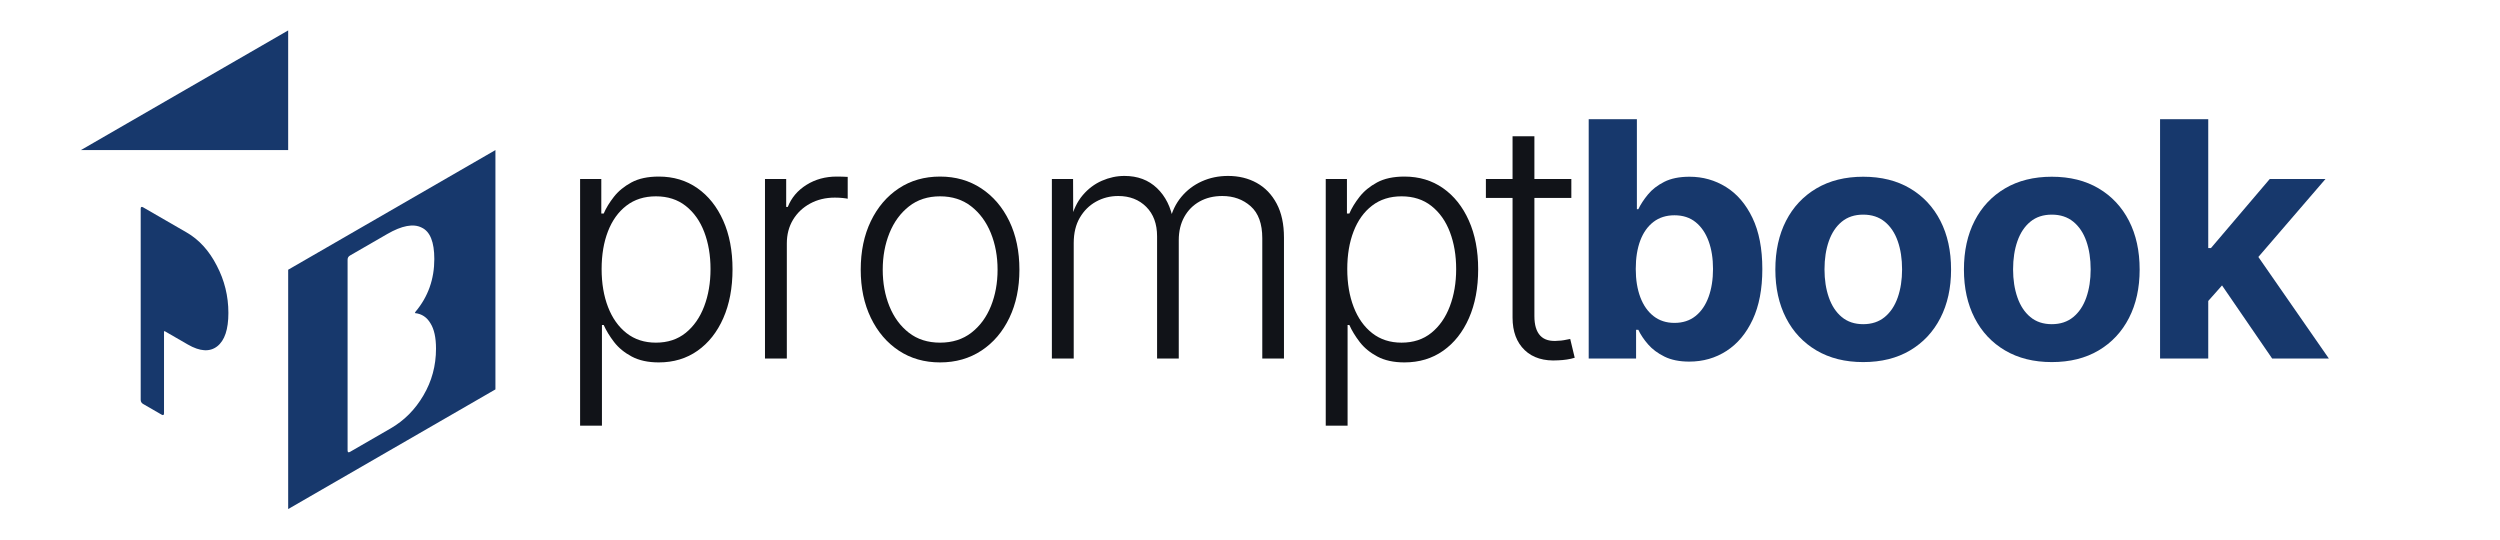
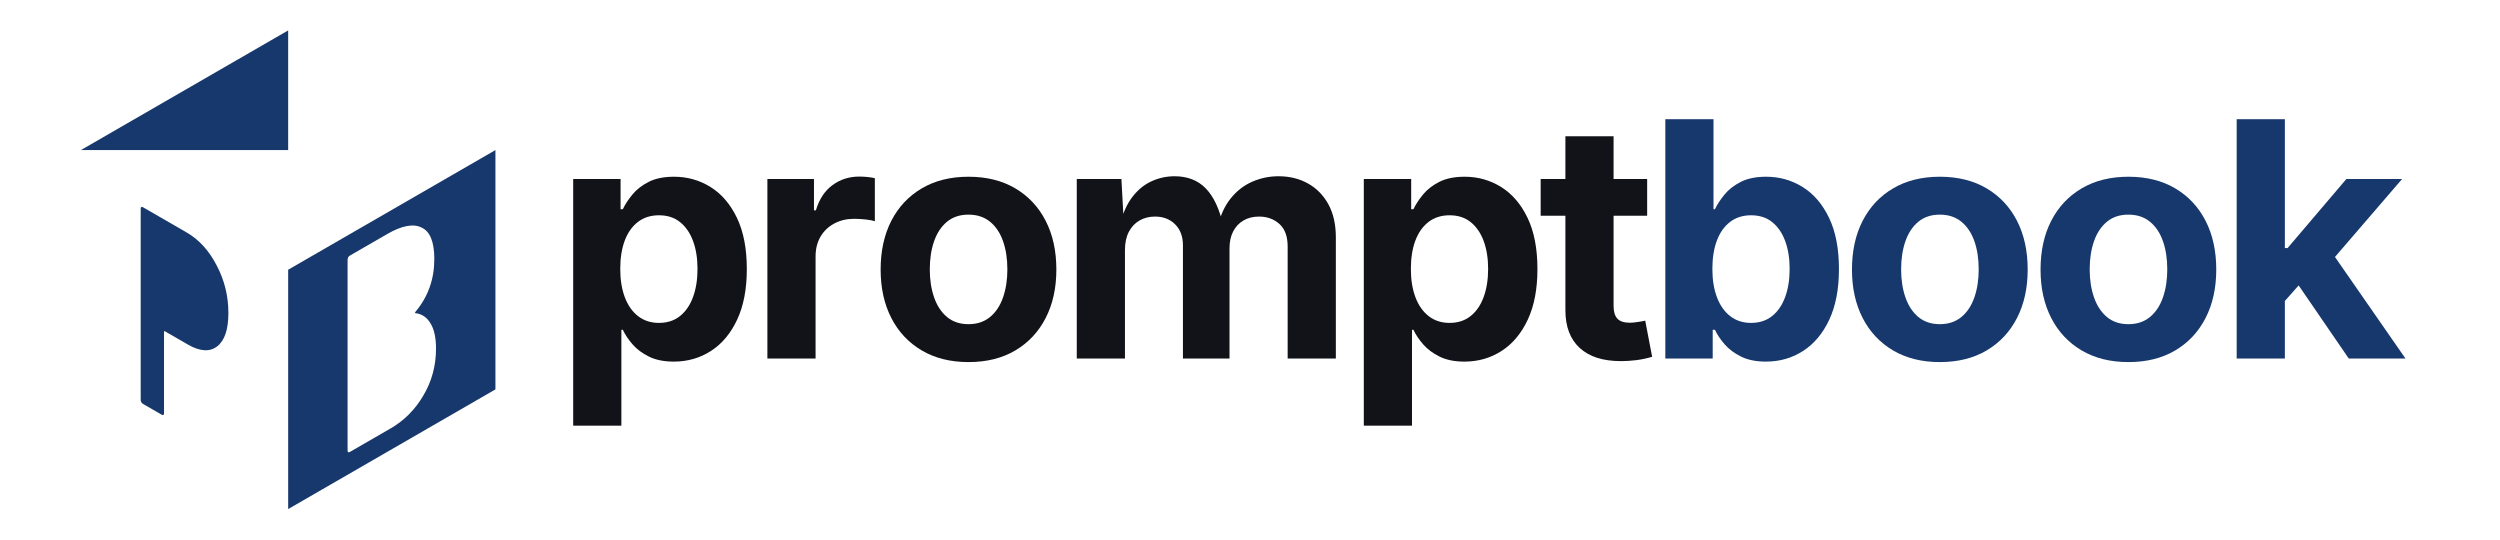
<svg xmlns="http://www.w3.org/2000/svg" width="760" height="164" viewBox="0 0 760 164" role="img">
  <g transform="translate(10 4.395833) scale(1.212565)">
    <path fill="#17386C" transform="matrix(0.992349 0.572933 -0.992349 0.572933 -100.273 -96.45293)" d="M 170.435,57.258 V 4.896 l 26.181,26.181 v 0 z" />
    <path fill="#17386C" transform="matrix(0.992349 0.572933 0 1.145866 -157.0928 -136.5028)" d="m 197.138,68.251 c 3.15,0 5.687,1.146 7.61,3.437 1.964,2.25 2.946,5.217 2.946,8.899 0,3.601 -0.941,6.505 -2.823,8.715 -1.882,2.209 -4.357,3.314 -7.426,3.314 h -5.769 c -0.164,0 -0.245,0.082 -0.245,0.245 V 110.659 c 0,0.409 -0.205,0.614 -0.614,0.614 h -4.664 c -0.409,0 -0.614,-0.205 -0.614,-0.614 V 68.864 c 0,-0.409 0.205,-0.614 0.614,-0.614 z" />
    <path fill="#17386C" transform="matrix(0.9923484 -0.5729326 0 1.145865 -167.4698 124.8194)" d="m 233.255,63.55 v 52.362 h 52.362 V 63.55 Z m 15.625,4.7 h 9.39 c 3.723,0 6.629,0.982 8.715,2.946 2.128,1.923 3.191,4.746 3.191,8.469 0,4.419 -1.575,7.467 -4.726,9.145 -0.205,0.123 -0.225,0.225 -0.061,0.306 1.637,0.982 2.905,2.353 3.805,4.112 0.941,1.759 1.411,3.846 1.411,6.26 h 5.2e-4 c 0,3.723 -1.064,6.608 -3.192,8.654 -2.087,2.046 -4.848,3.069 -8.285,3.069 h -10.249 c -0.409,0 -0.613,-0.205 -0.613,-0.614 V 68.864 c 0,-0.409 0.204,-0.614 0.613,-0.614 z" />
  </g>
-   <path fill="#111318" transform="translate(168 109) scale(0.04882812 -0.04882812)" d="M171 -418V1118H303V903H318Q340 954 381.5 1007.0Q423 1060 490.5 1096.5Q558 1133 661 1133Q798 1133 901.0 1061.0Q1004 989 1062.0 859.0Q1120 729 1120 556Q1120 382 1062.5 251.5Q1005 121 902.0 48.5Q799 -24 661 -24Q561 -24 492.5 12.5Q424 49 382.5 103.0Q341 157 318 209H307V-418ZM643 99Q753 99 828.5 160.0Q904 221 943.5 325.0Q983 429 983 557Q983 685 944.0 787.5Q905 890 829.0 950.0Q753 1010 643 1010Q535 1010 459.5 952.0Q384 894 344.5 792.0Q305 690 305 557Q305 424 345.0 320.5Q385 217 460.5 158.0Q536 99 643 99Z" />
-   <path fill="#111318" transform="translate(224.2051 109) scale(0.04882812 -0.04882812)" d="M171 0V1118H303V944H313Q347 1030 429.5 1081.5Q512 1133 617 1133Q634 1133 653.0 1132.5Q672 1132 686 1131V995Q679 997 656.0 999.5Q633 1002 606 1002Q520 1002 452.0 965.0Q384 928 345.5 864.0Q307 800 307 717V0Z" />
-   <path fill="#111318" transform="translate(256.1426 109) scale(0.04882812 -0.04882812)" d="M607 -24Q461 -24 350.0 49.5Q239 123 176.0 253.5Q113 384 113 553Q113 725 176.0 855.5Q239 986 350.0 1059.5Q461 1133 607 1133Q752 1133 863.5 1059.5Q975 986 1038.0 855.5Q1101 725 1101 553Q1101 384 1038.5 253.5Q976 123 864.5 49.5Q753 -24 607 -24ZM607 99Q722 99 802.0 161.0Q882 223 923.5 326.0Q965 429 965 553Q965 678 923.0 781.5Q881 885 801.0 947.5Q721 1010 607 1010Q493 1010 413.5 947.5Q334 885 292.0 781.5Q250 678 250 553Q250 429 291.5 326.0Q333 223 412.5 161.0Q492 99 607 99Z" />
-   <path fill="#111318" transform="translate(311.4199 109) scale(0.04882812 -0.04882812)" d="M171 0V1118H303L304 863H289Q312 957 363.0 1017.0Q414 1077 482.5 1107.0Q551 1137 623 1137Q746 1137 825.5 1061.0Q905 985 927 857H905Q925 944 977.0 1006.5Q1029 1069 1104.0 1103.0Q1179 1137 1268 1137Q1368 1137 1446.5 1093.5Q1525 1050 1570.5 964.5Q1616 879 1616 753V0H1481V749Q1481 884 1409.0 948.0Q1337 1012 1232 1012Q1152 1012 1091.0 978.0Q1030 944 995.5 882.0Q961 820 961 737V0H826V761Q826 877 758.5 944.5Q691 1012 584 1012Q509 1012 446.0 977.0Q383 942 345.0 877.0Q307 812 307 719V0Z" />
-   <path fill="#111318" transform="translate(394.6758 109) scale(0.04882812 -0.04882812)" d="M171 -418V1118H303V903H318Q340 954 381.5 1007.0Q423 1060 490.5 1096.5Q558 1133 661 1133Q798 1133 901.0 1061.0Q1004 989 1062.0 859.0Q1120 729 1120 556Q1120 382 1062.5 251.5Q1005 121 902.0 48.5Q799 -24 661 -24Q561 -24 492.5 12.5Q424 49 382.5 103.0Q341 157 318 209H307V-418ZM643 99Q753 99 828.5 160.0Q904 221 943.5 325.0Q983 429 983 557Q983 685 944.0 787.5Q905 890 829.0 950.0Q753 1010 643 1010Q535 1010 459.5 952.0Q384 894 344.5 792.0Q305 690 305 557Q305 424 345.0 320.5Q385 217 460.5 158.0Q536 99 643 99Z" />
-   <path fill="#111318" transform="translate(450.8809 109) scale(0.04882812 -0.04882812)" d="M549 1118V1000H17V1118ZM183 1384H319V264Q319 181 356.0 142.0Q393 103 469 111Q483 111 503.5 114.5Q524 118 542 122L570 5Q548 -2 521.5 -6.0Q495 -10 468 -11Q334 -20 258.5 52.5Q183 125 183 255Z" />
-   <path fill="#17386C" transform="translate(476.7148 109) scale(0.04882812 -0.04882812)" d="M754 -19Q663 -19 600.0 12.0Q537 43 497.5 88.5Q458 134 437 179H423V0H128V1490H428V930H437Q458 974 496.5 1021.0Q535 1068 598.0 1100.0Q661 1132 756 1132Q880 1132 983.0 1068.0Q1086 1004 1147.5 876.0Q1209 748 1209 557Q1209 371 1149.0 242.5Q1089 114 986.0 47.5Q883 -19 754 -19ZM662 222Q740 222 793.5 265.0Q847 308 874.5 384.0Q902 460 902 558Q902 656 874.5 731.0Q847 806 794.0 849.0Q741 892 662 892Q585 892 531.0 850.5Q477 809 449.0 734.5Q421 660 421 558Q421 457 449.5 381.5Q478 306 532.0 264.0Q586 222 662 222Z" />
-   <path fill="#17386C" transform="translate(535.752 109) scale(0.04882812 -0.04882812)" d="M628 -22Q460 -22 337.0 50.5Q214 123 147.5 252.5Q81 382 81 554Q81 728 147.5 857.5Q214 987 337.0 1059.5Q460 1132 628 1132Q797 1132 919.5 1059.5Q1042 987 1108.5 857.5Q1175 728 1175 554Q1175 382 1108.5 252.5Q1042 123 919.5 50.5Q797 -22 628 -22ZM628 214Q708 214 762.0 258.5Q816 303 843.0 380.5Q870 458 870 555Q870 654 843.0 731.0Q816 808 762.0 852.0Q708 896 628 896Q548 896 494.5 852.0Q441 808 414.0 731.0Q387 654 387 555Q387 458 414.0 380.5Q441 303 494.5 258.5Q548 214 628 214Z" />
-   <path fill="#17386C" transform="translate(593.0801 109) scale(0.04882812 -0.04882812)" d="M628 -22Q460 -22 337.0 50.5Q214 123 147.5 252.5Q81 382 81 554Q81 728 147.5 857.5Q214 987 337.0 1059.5Q460 1132 628 1132Q797 1132 919.5 1059.5Q1042 987 1108.5 857.5Q1175 728 1175 554Q1175 382 1108.5 252.5Q1042 123 919.5 50.5Q797 -22 628 -22ZM628 214Q708 214 762.0 258.5Q816 303 843.0 380.5Q870 458 870 555Q870 654 843.0 731.0Q816 808 762.0 852.0Q708 896 628 896Q548 896 494.5 852.0Q441 808 414.0 731.0Q387 654 387 555Q387 458 414.0 380.5Q441 303 494.5 258.5Q548 214 628 214Z" />
-   <path fill="#17386C" transform="translate(650.4082 109) scale(0.04882812 -0.04882812)" d="M400 327V688H445L811 1118H1158L675 557H604ZM128 0V1490H428V0ZM826 0 490 490 691 703 1179 0Z" />
+   <path fill="#111318" transform="translate(168 109) scale(0.04882812 -0.04882812)" d="M128 -418V1118H423V930H437Q458 974 496.5 1021.0Q535 1068 598.0 1100.0Q661 1132 756 1132Q880 1132 983.0 1068.0Q1086 1004 1147.5 876.0Q1209 748 1209 557Q1209 371 1149.0 242.5Q1089 114 986.0 47.5Q883 -19 754 -19Q663 -19 600.0 12.0Q537 43 497.5 88.5Q458 134 437 179H428V-418ZM662 222Q740 222 793.5 265.0Q847 308 874.5 384.0Q902 460 902 558Q902 656 874.5 731.0Q847 806 794.0 849.0Q741 892 662 892Q585 892 531.0 850.5Q477 809 449.0 734.5Q421 660 421 558Q421 457 449.5 381.5Q478 306 532.0 264.0Q586 222 662 222Z" />
+   <path fill="#111318" transform="translate(227.0371 109) scale(0.04882812 -0.04882812)" d="M128 0V1118H418V923H430Q461 1027 533.5 1080.0Q606 1133 700 1133Q723 1133 749.5 1130.5Q776 1128 797 1123V855Q777 862 739.0 866.0Q701 870 667 870Q599 870 544.0 840.5Q489 811 458.5 758.5Q428 706 428 636V0Z" />
+   <path fill="#111318" transform="translate(263.7598 109) scale(0.04882812 -0.04882812)" d="M628 -22Q460 -22 337.0 50.5Q214 123 147.5 252.5Q81 382 81 554Q81 728 147.5 857.5Q214 987 337.0 1059.5Q460 1132 628 1132Q797 1132 919.5 1059.5Q1042 987 1108.5 857.5Q1175 728 1175 554Q1175 382 1108.5 252.5Q1042 123 919.5 50.5Q797 -22 628 -22ZM628 214Q708 214 762.0 258.5Q816 303 843.0 380.5Q870 458 870 555Q870 654 843.0 731.0Q816 808 762.0 852.0Q708 896 628 896Q548 896 494.5 852.0Q441 808 414.0 731.0Q387 654 387 555Q387 458 414.0 380.5Q441 303 494.5 258.5Q548 214 628 214Z" />
+   <path fill="#111318" transform="translate(321.0879 109) scale(0.04882812 -0.04882812)" d="M128 0V1118H406L421 840H399Q425 943 475.5 1008.0Q526 1073 594.0 1104.0Q662 1135 737 1135Q858 1135 932.0 1058.5Q1006 982 1041 822H1006Q1031 929 1087.5 998.5Q1144 1068 1221.5 1101.5Q1299 1135 1384 1135Q1487 1135 1567.5 1090.0Q1648 1045 1694.5 960.5Q1741 876 1741 754V0H1441V697Q1441 792 1389.5 838.0Q1338 884 1263 884Q1207 884 1165.5 859.5Q1124 835 1101.5 791.0Q1079 747 1079 688V0H789V705Q789 787 740.5 835.5Q692 884 615 884Q562 884 519.5 860.0Q477 836 452.5 789.5Q428 743 428 676V0Z" />
+   <path fill="#111318" transform="translate(408.3477 109) scale(0.04882812 -0.04882812)" d="M128 -418V1118H423V930H437Q458 974 496.5 1021.0Q535 1068 598.0 1100.0Q661 1132 756 1132Q880 1132 983.0 1068.0Q1086 1004 1147.5 876.0Q1209 748 1209 557Q1209 371 1149.0 242.5Q1089 114 986.0 47.5Q883 -19 754 -19Q663 -19 600.0 12.0Q537 43 497.5 88.5Q458 134 437 179H428V-418ZM662 222Q740 222 793.5 265.0Q847 308 874.5 384.0Q902 460 902 558Q902 656 874.5 731.0Q847 806 794.0 849.0Q741 892 662 892Q585 892 531.0 850.5Q477 809 449.0 734.5Q421 660 421 558Q421 457 449.5 381.5Q478 306 532.0 264.0Q586 222 662 222Z" />
+   <path fill="#111318" transform="translate(467.3848 109) scale(0.04882812 -0.04882812)" d="M683 1118V889H20V1118ZM174 1384H474V327Q474 274 497.5 248.5Q521 223 576 223Q593 223 624.0 227.5Q655 232 671 236L714 11Q664 -4 614.5 -10.0Q565 -16 520 -16Q352 -16 263.0 66.0Q174 148 174 301Z" />
+   <path fill="#17386C" transform="translate(500.0059 109) scale(0.04882812 -0.04882812)" d="M754 -19Q663 -19 600.0 12.0Q537 43 497.5 88.5Q458 134 437 179H423V0H128V1490H428V930H437Q458 974 496.5 1021.0Q535 1068 598.0 1100.0Q661 1132 756 1132Q880 1132 983.0 1068.0Q1086 1004 1147.5 876.0Q1209 748 1209 557Q1209 371 1149.0 242.5Q1089 114 986.0 47.5Q883 -19 754 -19ZM662 222Q740 222 793.5 265.0Q847 308 874.5 384.0Q902 460 902 558Q902 656 874.5 731.0Q847 806 794.0 849.0Q741 892 662 892Q585 892 531.0 850.5Q477 809 449.0 734.5Q421 660 421 558Q421 457 449.5 381.5Q478 306 532.0 264.0Q586 222 662 222Z" />
+   <path fill="#17386C" transform="translate(559.043 109) scale(0.04882812 -0.04882812)" d="M628 -22Q460 -22 337.0 50.5Q214 123 147.5 252.5Q81 382 81 554Q81 728 147.5 857.5Q214 987 337.0 1059.5Q460 1132 628 1132Q797 1132 919.5 1059.5Q1042 987 1108.5 857.5Q1175 728 1175 554Q1175 382 1108.5 252.5Q1042 123 919.5 50.5Q797 -22 628 -22ZM628 214Q708 214 762.0 258.5Q816 303 843.0 380.5Q870 458 870 555Q870 654 843.0 731.0Q816 808 762.0 852.0Q708 896 628 896Q548 896 494.5 852.0Q441 808 414.0 731.0Q387 654 387 555Q387 458 414.0 380.5Q441 303 494.5 258.5Q548 214 628 214Z" />
+   <path fill="#17386C" transform="translate(616.3711 109) scale(0.04882812 -0.04882812)" d="M628 -22Q460 -22 337.0 50.5Q214 123 147.5 252.5Q81 382 81 554Q81 728 147.5 857.5Q214 987 337.0 1059.5Q460 1132 628 1132Q797 1132 919.5 1059.5Q1042 987 1108.5 857.5Q1175 728 1175 554Q1175 382 1108.5 252.5Q1042 123 919.5 50.5Q797 -22 628 -22ZM628 214Q708 214 762.0 258.5Q816 303 843.0 380.5Q870 458 870 555Q870 654 843.0 731.0Q816 808 762.0 852.0Q708 896 628 896Q548 896 494.5 852.0Q441 808 414.0 731.0Q387 654 387 555Q387 458 414.0 380.5Q441 303 494.5 258.5Q548 214 628 214Z" />
+   <path fill="#17386C" transform="translate(673.6992 109) scale(0.04882812 -0.04882812)" d="M400 327V688H445L811 1118H1158L675 557H604ZM128 0V1490H428V0ZM826 0 490 490 691 703 1179 0Z" />
</svg>
